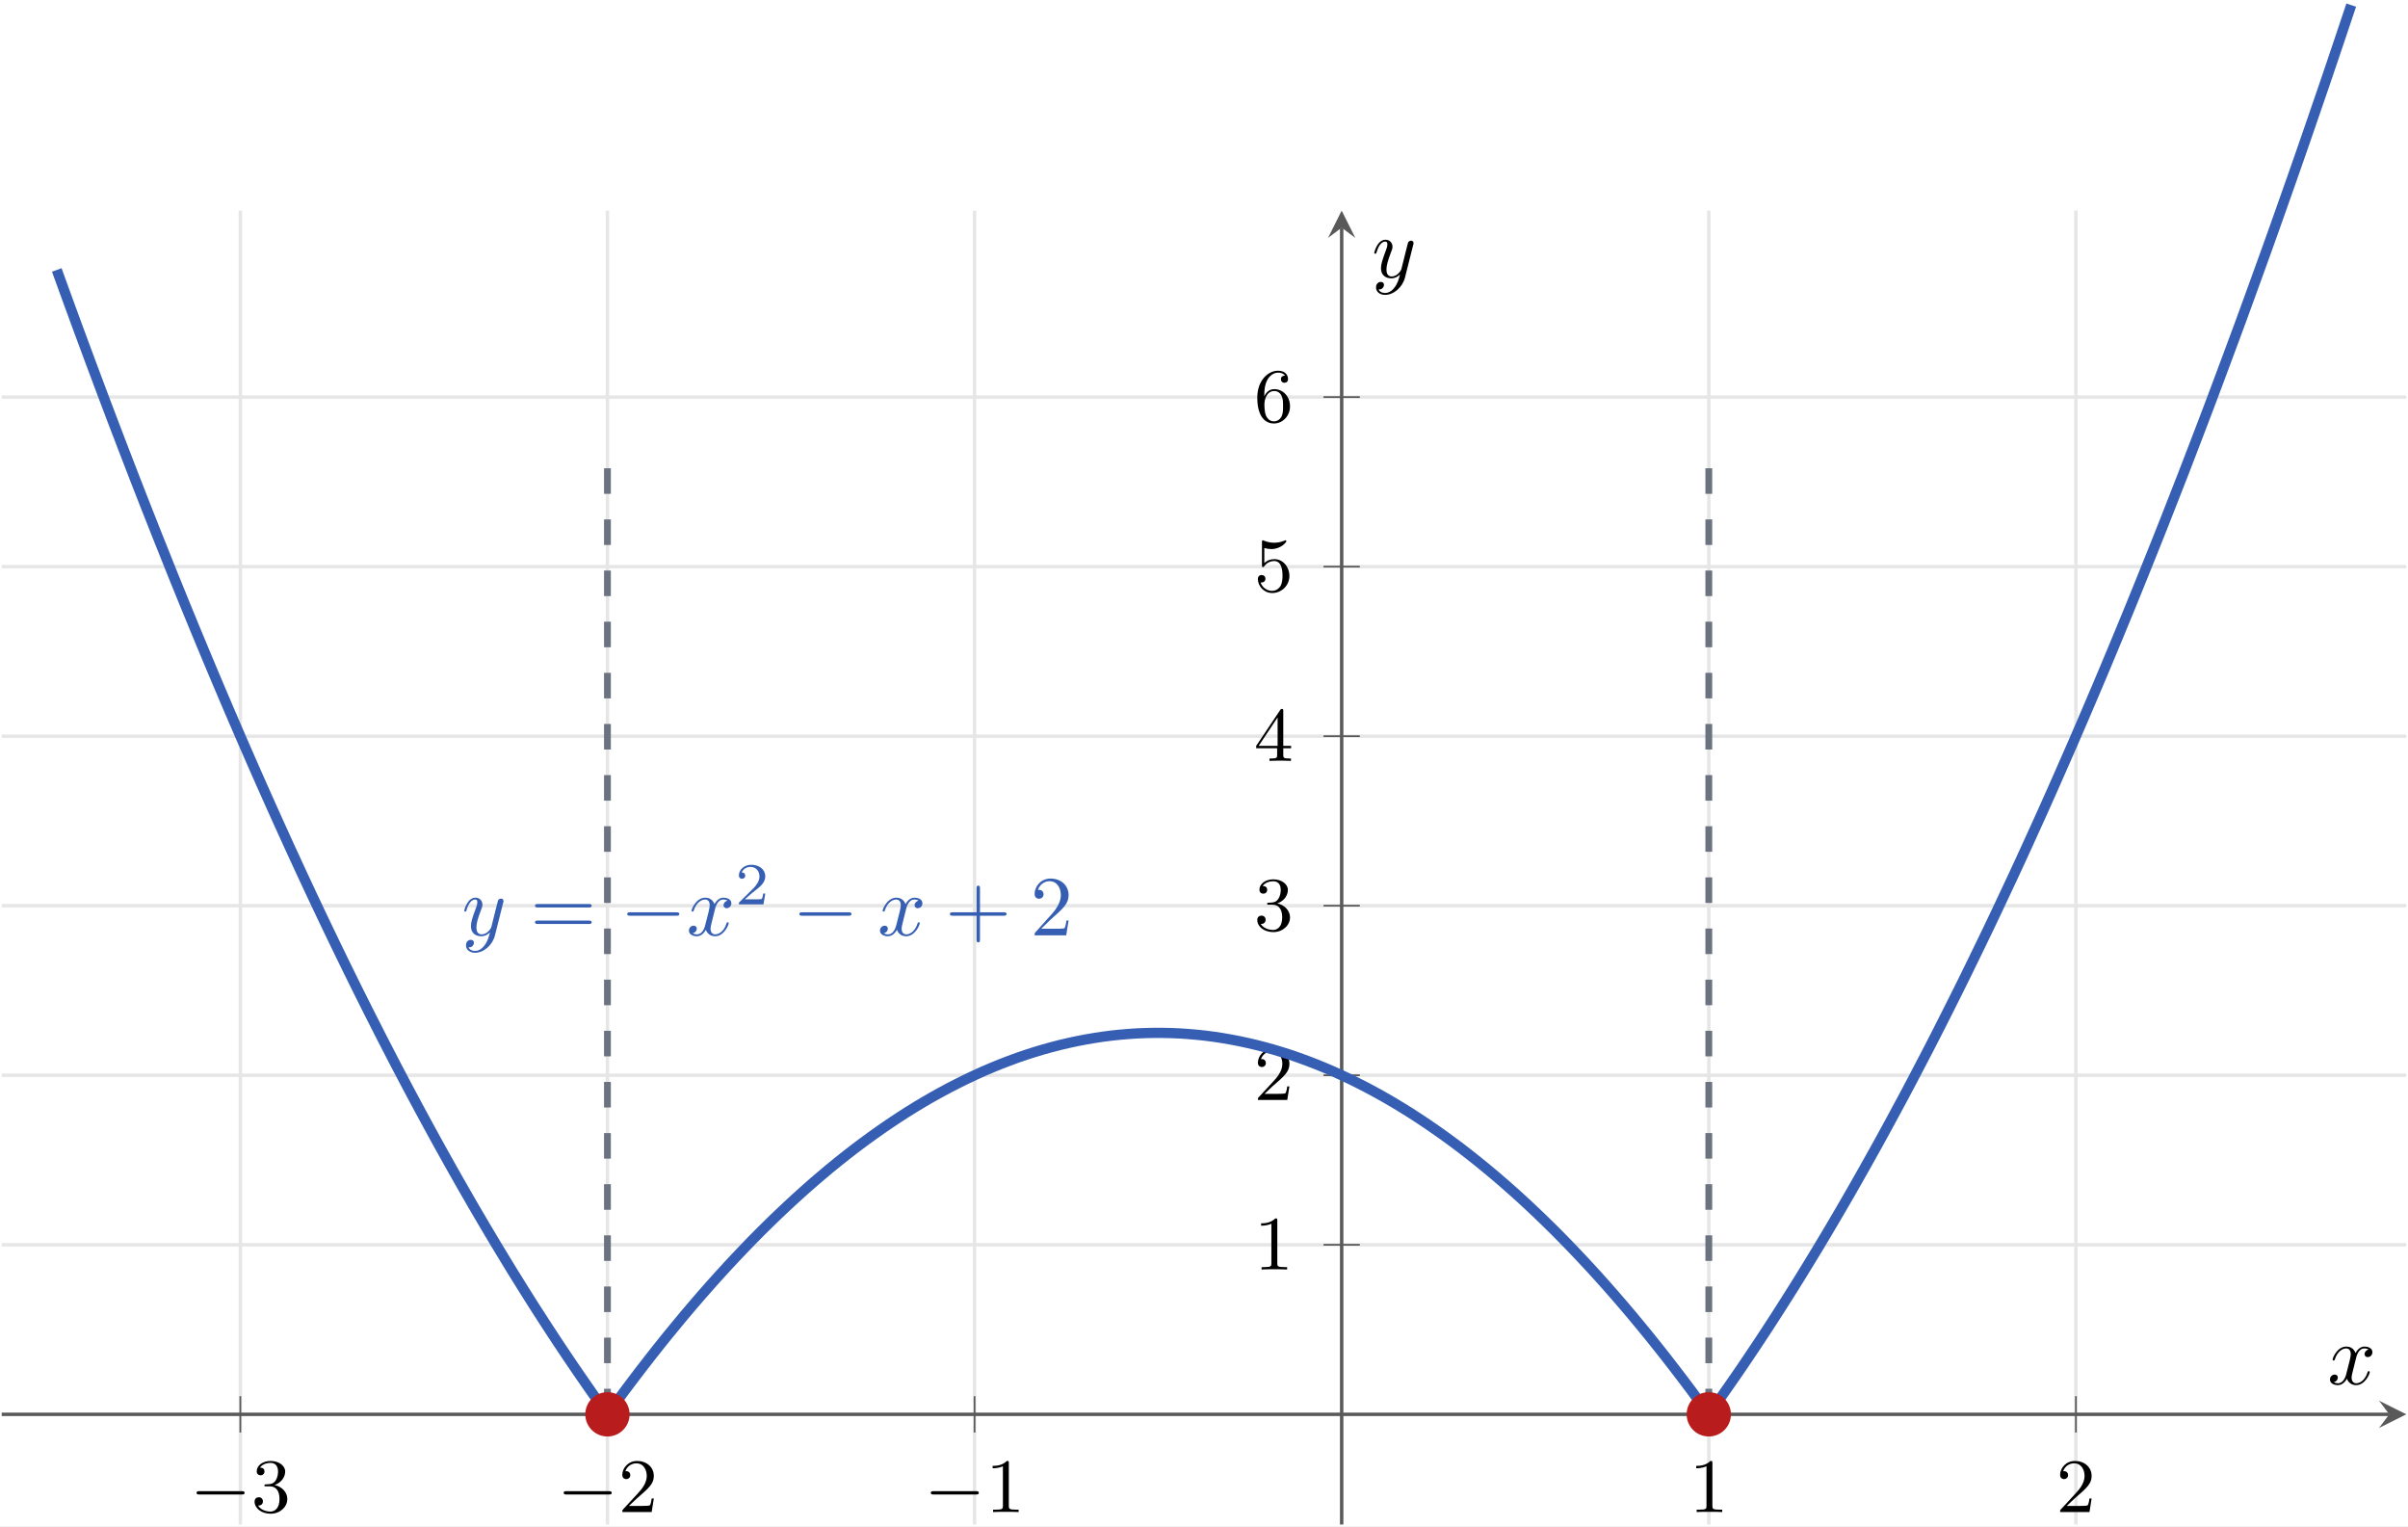
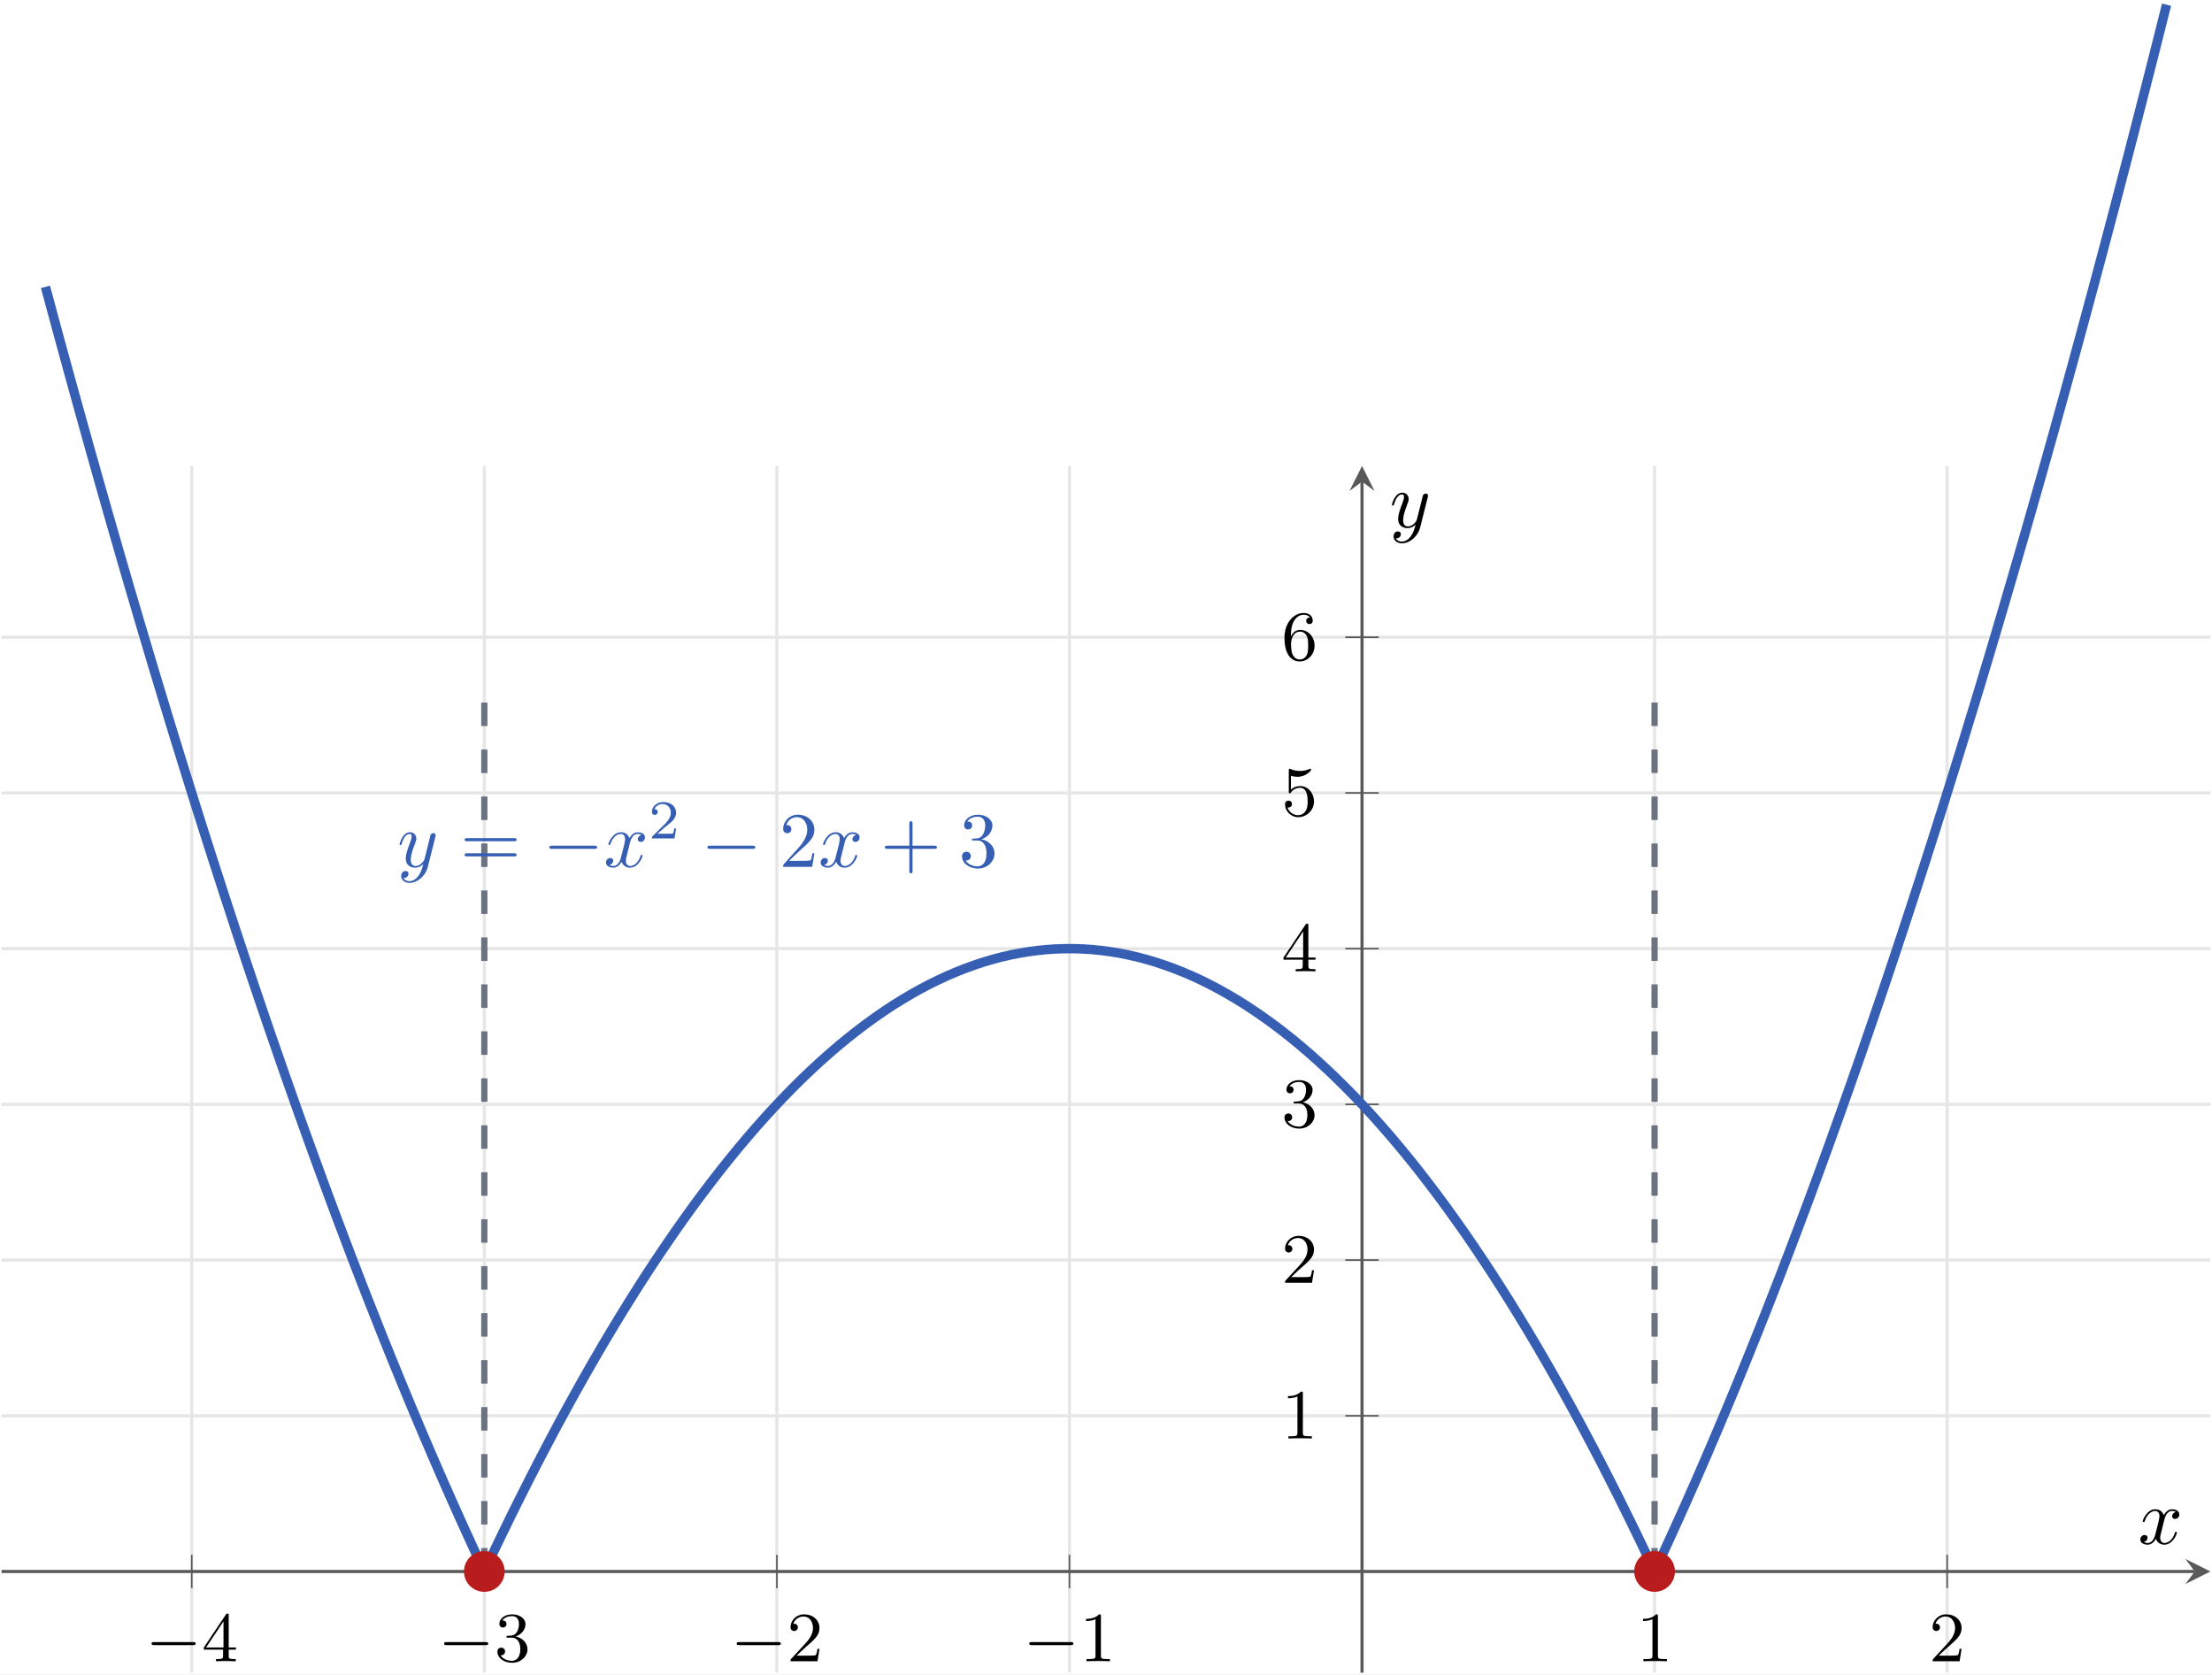
- <svg xmlns="http://www.w3.org/2000/svg" xmlns:xlink="http://www.w3.org/1999/xlink" version="1.1" width="281.55pt" height="178.414pt" viewBox="-67.02 -67.019 281.55 178.414">
-   <rect x="-67.02" y="-67.019" width="281.55" height="178.414" fill="white" />
+ <svg xmlns="http://www.w3.org/2000/svg" xmlns:xlink="http://www.w3.org/1999/xlink" version="1.1" width="281.547pt" height="213.094pt" viewBox="-67.02 -67.02 281.547 213.094">
+   <rect x="-67.02" y="-67.02" width="281.547" height="213.094" fill="white" />
  <defs>
    <path id="g0-0" d="M6.052-2.053C6.214-2.053 6.384-2.053 6.384-2.251C6.384-2.439 6.205-2.439 6.052-2.439H1.103C.95-2.439 .771-2.439 .771-2.251C.771-2.053 .941-2.053 1.103-2.053H6.052Z" />
    <path id="g1-49" d="M2.726-5.73C2.726-5.954 2.717-5.972 2.493-5.972C1.937-5.398 1.112-5.398 .834-5.398V-5.12C1.004-5.12 1.551-5.12 2.035-5.353V-.717C2.035-.386 2.008-.278 1.175-.278H.888V0C1.21-.027 2.008-.027 2.376-.027S3.551-.027 3.873 0V-.278H3.587C2.753-.278 2.726-.386 2.726-.717V-5.73Z" />
    <path id="g1-50" d="M4.142-1.587H3.891C3.873-1.47 3.802-.941 3.685-.798C3.631-.717 3.013-.717 2.833-.717H1.237L2.125-1.56C3.596-2.833 4.142-3.309 4.142-4.223C4.142-5.254 3.291-5.972 2.188-5.972C1.157-5.972 .457-5.156 .457-4.34C.457-3.891 .843-3.847 .924-3.847C1.121-3.847 1.39-3.99 1.39-4.313C1.39-4.582 1.201-4.779 .924-4.779C.879-4.779 .852-4.779 .816-4.77C1.031-5.407 1.605-5.694 2.089-5.694C3.004-5.694 3.318-4.842 3.318-4.223C3.318-3.309 2.627-2.564 2.197-2.098L.556-.323C.457-.224 .457-.206 .457 0H3.891L4.142-1.587Z" />
    <path id="g1-51" d="M2.735-3.156C3.569-3.47 3.963-4.125 3.963-4.743C3.963-5.434 3.201-5.972 2.268-5.972S.637-5.443 .637-4.761C.637-4.465 .834-4.295 1.094-4.295S1.542-4.483 1.542-4.743C1.542-5.057 1.327-5.192 1.022-5.192C1.255-5.568 1.802-5.747 2.242-5.747C2.986-5.747 3.129-5.156 3.129-4.734C3.129-4.465 3.075-4.035 2.851-3.694C2.573-3.291 2.26-3.273 2-3.255C1.775-3.237 1.757-3.237 1.686-3.237C1.605-3.228 1.533-3.219 1.533-3.12C1.533-3.004 1.605-3.004 1.757-3.004H2.179C2.959-3.004 3.3-2.376 3.3-1.524C3.3-.377 2.69-.054 2.233-.054C2.062-.054 1.193-.099 .789-.762C1.112-.717 1.363-.941 1.363-1.246C1.363-1.542 1.139-1.731 .879-1.731C.655-1.731 .386-1.596 .386-1.219C.386-.421 1.219 .197 2.26 .197C3.38 .197 4.214-.61 4.214-1.524C4.214-2.304 3.596-2.968 2.735-3.156Z" />
    <path id="g1-52" d="M.26-1.757V-1.479H2.708V-.708C2.708-.377 2.681-.278 2.008-.278H1.811V0C2.376-.027 3.004-.027 3.067-.027C3.111-.027 3.757-.027 4.322 0V-.278H4.125C3.452-.278 3.425-.377 3.425-.708V-1.479H4.34V-1.757H3.425V-5.828C3.425-6.007 3.425-6.07 3.255-6.07C3.147-6.07 3.138-6.061 3.058-5.936L.26-1.757ZM.547-1.757L2.762-5.075V-1.757H.547Z" />
    <path id="g1-53" d="M.933-3.093C.933-2.932 .933-2.833 1.058-2.833C1.13-2.833 1.157-2.869 1.21-2.95C1.479-3.327 1.91-3.542 2.376-3.542C3.335-3.542 3.335-2.161 3.335-1.838C3.335-1.56 3.335-1.004 3.084-.601C2.842-.224 2.466-.054 2.116-.054C1.587-.054 .986-.386 .771-1.049C.78-1.049 .834-1.031 .897-1.031C1.076-1.031 1.336-1.148 1.336-1.47C1.336-1.748 1.139-1.91 .897-1.91C.708-1.91 .457-1.802 .457-1.444C.457-.628 1.139 .197 2.134 .197C3.219 .197 4.142-.681 4.142-1.793C4.142-2.878 3.371-3.766 2.394-3.766C1.964-3.766 1.524-3.622 1.21-3.3V-5.066C1.479-4.985 1.757-4.94 2.035-4.94C3.138-4.94 3.784-5.738 3.784-5.855C3.784-5.936 3.73-5.972 3.685-5.972C3.667-5.972 3.649-5.972 3.569-5.927C3.147-5.756 2.735-5.685 2.358-5.685C1.973-5.685 1.569-5.756 1.157-5.927C1.067-5.972 1.049-5.972 1.04-5.972C.933-5.972 .933-5.882 .933-5.73V-3.093Z" />
    <path id="g1-54" d="M1.201-2.968C1.201-3.882 1.3-4.394 1.542-4.86C1.722-5.227 2.161-5.747 2.824-5.747C3.004-5.747 3.416-5.712 3.622-5.389C3.291-5.389 3.147-5.218 3.147-4.976C3.147-4.743 3.309-4.564 3.56-4.564S3.981-4.725 3.981-4.994C3.981-5.496 3.622-5.972 2.806-5.972C1.65-5.972 .386-4.833 .386-2.833C.386-.403 1.479 .197 2.322 .197C3.318 .197 4.214-.637 4.214-1.82C4.214-2.959 3.389-3.82 2.376-3.82C1.838-3.82 1.453-3.506 1.201-2.968ZM2.313-.054C1.802-.054 1.506-.475 1.399-.735C1.228-1.139 1.219-1.883 1.219-2.026C1.219-2.627 1.497-3.596 2.358-3.596C2.502-3.596 2.941-3.596 3.228-3.04C3.398-2.699 3.398-2.26 3.398-1.829S3.398-.959 3.228-.628C2.95-.117 2.555-.054 2.313-.054Z" />
    <path id="g2-0" d="M6.565-2.291C6.735-2.291 6.914-2.291 6.914-2.491S6.735-2.69 6.565-2.69H1.176C1.006-2.69 .827-2.69 .827-2.491S1.006-2.291 1.176-2.291H6.565Z" />
    <path id="g3-120" d="M3.328-3.009C3.387-3.268 3.616-4.184 4.314-4.184C4.364-4.184 4.603-4.184 4.812-4.055C4.533-4.005 4.334-3.756 4.334-3.517C4.334-3.357 4.443-3.168 4.712-3.168C4.932-3.168 5.25-3.347 5.25-3.746C5.25-4.264 4.663-4.403 4.324-4.403C3.746-4.403 3.397-3.875 3.278-3.646C3.029-4.304 2.491-4.403 2.202-4.403C1.166-4.403 .598-3.118 .598-2.869C.598-2.77 .697-2.77 .717-2.77C.797-2.77 .827-2.79 .847-2.879C1.186-3.935 1.843-4.184 2.182-4.184C2.371-4.184 2.72-4.095 2.72-3.517C2.72-3.208 2.55-2.54 2.182-1.146C2.022-.528 1.674-.11 1.235-.11C1.176-.11 .946-.11 .737-.239C.986-.289 1.205-.498 1.205-.777C1.205-1.046 .986-1.126 .837-1.126C.538-1.126 .289-.867 .289-.548C.289-.09 .787 .11 1.225 .11C1.883 .11 2.242-.588 2.271-.648C2.391-.279 2.75 .11 3.347 .11C4.374 .11 4.941-1.176 4.941-1.425C4.941-1.524 4.852-1.524 4.822-1.524C4.732-1.524 4.712-1.484 4.692-1.415C4.364-.349 3.686-.11 3.367-.11C2.979-.11 2.819-.428 2.819-.767C2.819-.986 2.879-1.205 2.989-1.644L3.328-3.009Z" />
    <path id="g3-121" d="M4.842-3.796C4.882-3.935 4.882-3.955 4.882-4.025C4.882-4.204 4.742-4.294 4.593-4.294C4.493-4.294 4.334-4.234 4.244-4.085C4.224-4.035 4.144-3.726 4.105-3.547C4.035-3.288 3.965-3.019 3.905-2.75L3.457-.956C3.417-.807 2.989-.11 2.331-.11C1.823-.11 1.714-.548 1.714-.917C1.714-1.375 1.883-1.993 2.222-2.869C2.381-3.278 2.421-3.387 2.421-3.587C2.421-4.035 2.102-4.403 1.604-4.403C.658-4.403 .289-2.959 .289-2.869C.289-2.77 .389-2.77 .408-2.77C.508-2.77 .518-2.79 .568-2.949C.837-3.885 1.235-4.184 1.574-4.184C1.654-4.184 1.823-4.184 1.823-3.866C1.823-3.616 1.724-3.357 1.654-3.168C1.255-2.112 1.076-1.544 1.076-1.076C1.076-.189 1.704 .11 2.291 .11C2.68 .11 3.019-.06 3.298-.339C3.168 .179 3.049 .667 2.65 1.196C2.391 1.534 2.012 1.823 1.554 1.823C1.415 1.823 .966 1.793 .797 1.405C.956 1.405 1.086 1.405 1.225 1.285C1.325 1.196 1.425 1.066 1.425 .877C1.425 .568 1.156 .528 1.056 .528C.827 .528 .498 .687 .498 1.176C.498 1.674 .936 2.042 1.554 2.042C2.58 2.042 3.606 1.136 3.885 .01L4.842-3.796Z" />
    <path id="g4-43" d="M4.075-2.291H6.854C6.994-2.291 7.183-2.291 7.183-2.491S6.994-2.69 6.854-2.69H4.075V-5.479C4.075-5.619 4.075-5.808 3.875-5.808S3.676-5.619 3.676-5.479V-2.69H.887C.747-2.69 .558-2.69 .558-2.491S.747-2.291 .887-2.291H3.676V.498C3.676 .638 3.676 .827 3.875 .827S4.075 .638 4.075 .498V-2.291Z" />
    <path id="g4-50" d="M1.265-.767L2.321-1.793C3.875-3.168 4.473-3.706 4.473-4.702C4.473-5.838 3.577-6.635 2.361-6.635C1.235-6.635 .498-5.719 .498-4.832C.498-4.274 .996-4.274 1.026-4.274C1.196-4.274 1.544-4.394 1.544-4.802C1.544-5.061 1.365-5.32 1.016-5.32C.936-5.32 .917-5.32 .887-5.31C1.116-5.958 1.654-6.326 2.232-6.326C3.138-6.326 3.567-5.519 3.567-4.702C3.567-3.905 3.068-3.118 2.521-2.501L.608-.369C.498-.259 .498-.239 .498 0H4.194L4.473-1.733H4.224C4.174-1.435 4.105-.996 4.005-.847C3.935-.767 3.278-.767 3.059-.767H1.265Z" />
+     <path id="g4-51" d="M2.889-3.507C3.706-3.776 4.284-4.473 4.284-5.26C4.284-6.077 3.407-6.635 2.451-6.635C1.445-6.635 .687-6.037 .687-5.28C.687-4.951 .907-4.762 1.196-4.762C1.504-4.762 1.704-4.981 1.704-5.27C1.704-5.768 1.235-5.768 1.086-5.768C1.395-6.257 2.052-6.386 2.411-6.386C2.819-6.386 3.367-6.167 3.367-5.27C3.367-5.151 3.347-4.573 3.088-4.134C2.79-3.656 2.451-3.626 2.202-3.616C2.122-3.606 1.883-3.587 1.813-3.587C1.733-3.577 1.664-3.567 1.664-3.467C1.664-3.357 1.733-3.357 1.903-3.357H2.341C3.158-3.357 3.527-2.68 3.527-1.704C3.527-.349 2.839-.06 2.401-.06C1.973-.06 1.225-.229 .877-.817C1.225-.767 1.534-.986 1.534-1.365C1.534-1.724 1.265-1.923 .976-1.923C.737-1.923 .418-1.783 .418-1.345C.418-.438 1.345 .219 2.431 .219C3.646 .219 4.553-.687 4.553-1.704C4.553-2.521 3.925-3.298 2.889-3.507Z" />
    <path id="g4-61" d="M6.844-3.258C6.994-3.258 7.183-3.258 7.183-3.457S6.994-3.656 6.854-3.656H.887C.747-3.656 .558-3.656 .558-3.457S.747-3.258 .897-3.258H6.844ZM6.854-1.325C6.994-1.325 7.183-1.325 7.183-1.524S6.994-1.724 6.844-1.724H.897C.747-1.724 .558-1.724 .558-1.524S.747-1.325 .887-1.325H6.854Z" />
    <path id="g5-50" d="M3.522-1.269H3.285C3.264-1.116 3.194-.704 3.103-.635C3.048-.593 2.511-.593 2.413-.593H1.13C1.862-1.241 2.106-1.437 2.525-1.764C3.041-2.176 3.522-2.608 3.522-3.271C3.522-4.115 2.783-4.631 1.89-4.631C1.025-4.631 .439-4.024 .439-3.382C.439-3.027 .739-2.992 .809-2.992C.976-2.992 1.179-3.11 1.179-3.361C1.179-3.487 1.13-3.731 .767-3.731C.983-4.226 1.458-4.38 1.785-4.38C2.483-4.38 2.845-3.836 2.845-3.271C2.845-2.664 2.413-2.183 2.19-1.932L.509-.272C.439-.209 .439-.195 .439 0H3.313L3.522-1.269Z" />
  </defs>
  <g id="page1">
-     <path d="M-38.918 111.196V-42.398M4.004 111.196V-42.398M46.929 111.196V-42.398M132.778 111.196V-42.398M175.7 111.196V-42.398" stroke="#e6e6e6" fill="none" stroke-width=".399" stroke-miterlimit="10" />
-     <path d="M-66.82 78.493H214.332M-66.82 58.676H214.332M-66.82 38.856H214.332M-66.82 19.04H214.332M-66.82-.781H214.332M-66.82-20.601H214.332" stroke="#e6e6e6" fill="none" stroke-width=".399" stroke-miterlimit="10" />
-     <path d="M-38.918 100.438V96.188M4.004 100.438V96.188M46.929 100.438V96.188M132.778 100.438V96.188M175.7 100.438V96.188" stroke="#595959" fill="none" stroke-width=".199" stroke-miterlimit="10" />
-     <path d="M87.727 78.493H91.977M87.727 58.676H91.977M87.727 38.856H91.977M87.727 19.04H91.977M87.727-.781H91.977M87.727-20.601H91.977" stroke="#595959" fill="none" stroke-width=".199" stroke-miterlimit="10" />
-     <path d="M-66.82 98.313H212.339" stroke="#595959" fill="none" stroke-width=".399" stroke-miterlimit="10" />
-     <path d="M214.332 98.312L211.145 96.719L212.34 98.312L211.145 99.906" fill="#595959" />
-     <path d="M89.852 111.196V-40.406" stroke="#595959" fill="none" stroke-width=".399" stroke-miterlimit="10" />
-     <path d="M89.852-42.398L88.258-39.211L89.852-40.406L91.445-39.211" fill="#595959" />
-     <g transform="matrix(1 0 0 1 21.8136 1.234)">
-       <use x="-66.62" y="108.501" xlink:href="#g0-0" />
-       <use x="-59.453" y="108.501" xlink:href="#g1-51" />
+     <path d="M-42.613 145.875V-7.718M-5.375 145.875V-7.718M31.863 145.875V-7.718M69.102 145.875V-7.718M143.578 145.875V-7.718M180.816 145.875V-7.718" stroke="#e6e6e6" fill="none" stroke-width=".399" stroke-miterlimit="10" />
+     <path d="M-66.82 113.176H214.328M-66.82 93.356H214.328M-66.82 73.539H214.328M-66.82 53.719H214.328M-66.82 33.899H214.328M-66.82 14.082H214.328" stroke="#e6e6e6" fill="none" stroke-width=".399" stroke-miterlimit="10" />
+     <path d="M-42.613 135.121V130.868M-5.375 135.121V130.868M31.863 135.121V130.868M69.102 135.121V130.868M143.578 135.121V130.868M180.816 135.121V130.868" stroke="#595959" fill="none" stroke-width=".199" stroke-miterlimit="10" />
+     <path d="M104.21 113.176H108.465M104.21 93.356H108.465M104.21 73.539H108.465M104.21 53.719H108.465M104.21 33.899H108.465M104.21 14.082H108.465" stroke="#595959" fill="none" stroke-width=".199" stroke-miterlimit="10" />
+     <path d="M-66.82 132.993H212.335" stroke="#595959" fill="none" stroke-width=".399" stroke-miterlimit="10" />
+     <path d="M214.328 132.992L211.141 131.398L212.336 132.992L211.141 134.585" fill="#595959" />
+     <path d="M106.34 145.875V-5.726" stroke="#595959" fill="none" stroke-width=".399" stroke-miterlimit="10" />
+     <path d="M106.34-7.719L104.747-4.531L106.34-5.727L107.934-4.531" fill="#595959" />
+     <g transform="matrix(1 0 0 1 18.118 1.235)">
+       <use x="-66.62" y="143.183" xlink:href="#g0-0" />
+       <use x="-59.453" y="143.183" xlink:href="#g1-52" />
    </g>
-     <g transform="matrix(1 0 0 1 64.73734 1.234)">
-       <use x="-66.62" y="108.501" xlink:href="#g0-0" />
-       <use x="-59.453" y="108.501" xlink:href="#g1-50" />
+     <g transform="matrix(1 0 0 1 55.3563 1.235)">
+       <use x="-66.62" y="143.183" xlink:href="#g0-0" />
+       <use x="-59.453" y="143.183" xlink:href="#g1-51" />
    </g>
-     <g transform="matrix(1 0 0 1 107.6611 1.234)">
-       <use x="-66.62" y="108.501" xlink:href="#g0-0" />
-       <use x="-59.453" y="108.501" xlink:href="#g1-49" />
+     <g transform="matrix(1 0 0 1 92.5946 1.235)">
+       <use x="-66.62" y="143.183" xlink:href="#g0-0" />
+       <use x="-59.453" y="143.183" xlink:href="#g1-50" />
    </g>
-     <g transform="matrix(1 0 0 1 197.0922 1.234)">
-       <use x="-66.62" y="108.501" xlink:href="#g1-49" />
+     <g transform="matrix(1 0 0 1 129.8329 1.235)">
+       <use x="-66.62" y="143.183" xlink:href="#g0-0" />
+       <use x="-59.453" y="143.183" xlink:href="#g1-49" />
    </g>
-     <g transform="matrix(1 0 0 1 240.0162 1.234)">
-       <use x="-66.62" y="108.501" xlink:href="#g1-50" />
+     <g transform="matrix(1 0 0 1 207.8932 1.235)">
+       <use x="-66.62" y="143.183" xlink:href="#g1-49" />
    </g>
-     <g transform="matrix(1 0 0 1 146.2191 -27.1189)">
-       <use x="-66.62" y="108.501" xlink:href="#g1-49" />
+     <g transform="matrix(1 0 0 1 245.1312 1.235)">
+       <use x="-66.62" y="143.183" xlink:href="#g1-50" />
    </g>
-     <g transform="matrix(1 0 0 1 146.2191 -46.9374)">
-       <use x="-66.62" y="108.501" xlink:href="#g1-50" />
+     <g transform="matrix(1 0 0 1 162.7053 -27.119)">
+       <use x="-66.62" y="143.183" xlink:href="#g1-49" />
    </g>
-     <g transform="matrix(1 0 0 1 146.2191 -66.756)">
-       <use x="-66.62" y="108.501" xlink:href="#g1-51" />
+     <g transform="matrix(1 0 0 1 162.7053 -46.9378)">
+       <use x="-66.62" y="143.183" xlink:href="#g1-50" />
    </g>
-     <g transform="matrix(1 0 0 1 146.2191 -86.5746)">
-       <use x="-66.62" y="108.501" xlink:href="#g1-52" />
+     <g transform="matrix(1 0 0 1 162.7053 -66.7565)">
+       <use x="-66.62" y="143.183" xlink:href="#g1-51" />
    </g>
-     <g transform="matrix(1 0 0 1 146.2191 -106.3931)">
-       <use x="-66.62" y="108.501" xlink:href="#g1-53" />
+     <g transform="matrix(1 0 0 1 162.7053 -86.5752)">
+       <use x="-66.62" y="143.183" xlink:href="#g1-52" />
    </g>
-     <g transform="matrix(1 0 0 1 146.2191 -126.2117)">
-       <use x="-66.62" y="108.501" xlink:href="#g1-54" />
+     <g transform="matrix(1 0 0 1 162.7053 -106.3939)">
+       <use x="-66.62" y="143.183" xlink:href="#g1-53" />
    </g>
-     <path d="M-60.383-35.464L-59.731-33.668L-59.082-31.879L-58.43-30.101L-57.781-28.332L-57.129-26.57L-56.48-24.82L-55.828-23.074L-55.18-21.343L-54.527-19.617L-53.879-17.902L-53.227-16.199L-52.578-14.5L-51.926-12.812L-51.277-11.132L-50.625-9.464L-49.977-7.804L-49.324-6.152L-48.676-4.511L-48.023-2.879L-47.375-1.254L-46.727 .364L-46.074 1.969L-45.426 3.567L-44.773 5.153L-44.125 6.731L-43.473 8.301L-42.824 9.86L-42.172 11.415L-41.523 12.954L-40.871 14.489L-40.223 16.012L-39.57 17.528L-38.922 19.032L-38.27 20.528L-37.621 22.016L-36.969 23.497L-36.32 24.965L-35.668 26.426L-35.02 27.875L-34.367 29.321L-33.719 30.75L-33.07 32.176L-32.418 33.59L-31.77 34.996L-31.117 36.395L-30.469 37.782L-29.816 39.16L-29.168 40.528L-28.516 41.887L-27.867 43.239L-27.215 44.582L-26.566 45.914L-25.914 47.239L-25.266 48.555L-24.613 49.86L-23.965 51.157L-23.312 52.442L-22.664 53.723L-22.012 54.993L-21.363 56.25L-20.715 57.504L-20.062 58.743L-19.414 59.977L-18.762 61.2L-18.113 62.414L-17.461 63.621L-16.812 64.817L-16.16 66.004L-15.512 67.184L-14.859 68.352L-14.211 69.512L-13.559 70.665L-12.91 71.805L-12.258 72.938L-11.609 74.063L-10.957 75.176L-10.309 76.282L-9.656 77.379L-9.008 78.465L-8.355 79.543L-7.707 80.614L-7.059 81.672L-6.406 82.723L-5.758 83.766L-5.106 84.801L-4.457 85.825L-3.805 86.836L-3.156 87.844L-2.504 88.84L-1.855 89.829L-1.203 90.805L-.555 91.774L.098 92.735L.746 93.684L1.398 94.625L2.047 95.559L2.699 96.485L3.348 97.399L4 98.301" stroke="#365fb3" fill="none" stroke-width="1.196" stroke-miterlimit="10" />
-     <path d="M4.004 98.313L5.004 96.942L6 95.59L7 94.262L7.996 92.954L8.996 91.668L9.992 90.403L10.992 89.157L11.992 87.938L12.988 86.735L13.988 85.555L14.984 84.399L15.984 83.262L16.98 82.149L17.98 81.055L18.977 79.985L19.977 78.934L20.973 77.903L21.973 76.895L22.973 75.91L23.969 74.946L24.969 74.004L25.965 73.082L26.965 72.18L27.961 71.301L28.961 70.446L29.957 69.606L30.957 68.793L31.953 68L32.953 67.227L33.953 66.477L34.95 65.75L35.95 65.043L36.946 64.356L37.946 63.692L38.941 63.047L39.941 62.426L40.938 61.825L41.938 61.246L42.934 60.692L43.934 60.153L44.934 59.641L45.929 59.145L46.929 58.676L47.925 58.223L48.925 57.797L49.922 57.387L50.922 57.004L51.917 56.637L52.917 56.293L53.917 55.973L54.914 55.672L55.914 55.395L56.91 55.137L57.91 54.903L58.907 54.688L59.907 54.496L60.903 54.325L61.903 54.172L62.898 54.043L63.898 53.938L64.898 53.852L65.894 53.785L66.894 53.743L67.891 53.723H68.891L69.886 53.743L70.886 53.785L71.882 53.852L72.882 53.938L73.879 54.043L74.879 54.172L75.879 54.325L76.874 54.496L77.874 54.688L78.871 54.903L79.871 55.137L80.868 55.395L81.868 55.672L82.864 55.973L83.864 56.293L84.859 56.637L85.859 57.004L86.859 57.387L87.856 57.797L88.856 58.223L89.852 58.676L90.852 59.145L91.847 59.641L92.847 60.153L93.844 60.692L94.844 61.246L95.84 61.825L96.84 62.426L97.84 63.047L98.835 63.692L99.835 64.356L100.832 65.043L101.832 65.75L102.829 66.477L103.829 67.227L104.825 68L105.825 68.793L106.82 69.606L107.82 70.442L108.82 71.301L109.817 72.18L110.817 73.079L111.812 74L112.812 74.946L113.808 75.91L114.808 76.895L115.805 77.903L116.805 78.934L117.8 79.985L118.8 81.055L119.8 82.149L120.796 83.262L121.796 84.399L122.793 85.555L123.793 86.735L124.79 87.938L125.79 89.157L126.785 90.403L127.785 91.665L128.781 92.954L129.781 94.262L130.781 95.59L131.778 96.942L132.778 98.313" stroke="#365fb3" fill="none" stroke-width="1.196" stroke-miterlimit="10" />
-     <path d="M132.778 98.313L133.536 97.254L134.292 96.184L135.05 95.102L135.812 94.008L136.571 92.903L137.328 91.782L138.085 90.653L138.847 89.508L139.606 88.352L140.363 87.184L141.121 86.004L141.879 84.809L142.641 83.602L143.399 82.387L144.156 81.153L144.915 79.91L145.675 78.657L146.434 77.387L147.191 76.11L147.95 74.817L148.71 73.512L149.469 72.196L150.226 70.864L150.984 69.524L151.743 68.168L152.504 66.801L153.262 65.422L154.019 64.032L154.778 62.625L155.54 61.211L156.297 59.782L157.054 58.34L157.812 56.887L158.575 55.422L159.332 53.942L160.089 52.453L160.847 50.95L161.606 49.434L162.368 47.907L163.125 46.368L163.882 44.813L164.641 43.25L165.403 41.672L166.161 40.082L166.917 38.481L167.675 36.868L168.438 35.239L169.196 33.602L169.953 31.95L170.71 30.285L171.472 28.61L172.231 26.918L172.988 25.219L173.746 23.504L174.504 21.778L175.266 20.04L176.024 18.29L176.781 16.528L177.54 14.75L178.3 12.965L179.059 11.164L179.816 9.352L180.575 7.528L181.335 5.688L182.094 3.84L182.851 1.977L183.609 .102L184.368-1.785L185.129-3.683L185.887-5.593L186.644-7.519L187.403-9.457L188.165-11.406L188.922-13.367L189.679-15.339L190.438-17.324L191.2-19.324L191.957-21.336L192.714-23.359L193.472-25.394L194.231-27.441L194.993-29.5L195.75-31.574L196.507-33.66L197.266-35.757L198.028-37.867L198.786-39.988L199.542-42.121L200.3-44.269L201.062-46.429L201.821-48.601L202.578-50.785L203.335-52.98L204.094-55.191L204.856-57.41L205.613-59.644L206.371-61.89L207.129-64.148L207.891-66.421" stroke="#365fb3" fill="none" stroke-width="1.196" stroke-miterlimit="10" />
-     <path d="M4.004 98.313V-12.671" stroke="#6b7280" fill="none" stroke-width=".797" stroke-miterlimit="10" stroke-dasharray="2.989 2.989" />
-     <path d="M132.778 98.313V-12.671" stroke="#6b7280" fill="none" stroke-width=".797" stroke-miterlimit="10" stroke-dasharray="2.989 2.989" />
-     <g fill="#365fb3" transform="matrix(1 0 0 1 53.5866 -66.1837)">
-       <use x="-66.62" y="108.501" xlink:href="#g3-121" />
-       <use x="-58.611" y="108.501" xlink:href="#g4-61" />
-       <use x="-48.095" y="108.501" xlink:href="#g2-0" />
-       <use x="-40.346" y="108.501" xlink:href="#g3-120" />
-       <use x="-34.652" y="104.885" xlink:href="#g5-50" />
-       <use x="-27.969" y="108.501" xlink:href="#g2-0" />
-       <use x="-18.006" y="108.501" xlink:href="#g3-120" />
-       <use x="-10.099" y="108.501" xlink:href="#g4-43" />
-       <use x="-.136" y="108.501" xlink:href="#g4-50" />
+     <g transform="matrix(1 0 0 1 162.7053 -126.2126)">
+       <use x="-66.62" y="143.183" xlink:href="#g1-54" />
    </g>
-     <path d="M6.394 98.313C6.394 96.993 5.324 95.922 4.004 95.922S1.613 96.993 1.613 98.313S2.684 100.704 4.004 100.704S6.394 99.633 6.394 98.313Z" fill="#b91c1c" />
-     <path d="M6.394 98.313C6.394 96.993 5.324 95.922 4.004 95.922S1.613 96.993 1.613 98.313S2.684 100.704 4.004 100.704S6.394 99.633 6.394 98.313Z" stroke="#b91c1c" fill="none" stroke-width=".399" stroke-miterlimit="10" />
-     <path d="M135.167 98.313C135.167 96.993 134.097 95.922 132.778 95.922C131.457 95.922 130.387 96.993 130.387 98.313S131.457 100.704 132.778 100.704C134.097 100.704 135.167 99.633 135.167 98.313Z" fill="#b91c1c" />
-     <path d="M135.167 98.313C135.167 96.993 134.097 95.922 132.778 95.922C131.457 95.922 130.387 96.993 130.387 98.313S131.457 100.704 132.778 100.704C134.097 100.704 135.167 99.633 135.167 98.313Z" stroke="#b91c1c" fill="none" stroke-width=".399" stroke-miterlimit="10" />
-     <g transform="matrix(1 0 0 1 271.7372 -13.7093)">
-       <use x="-66.62" y="108.501" xlink:href="#g3-120" />
+     <path d="M-61.234-30.511L-60.668-28.414L-60.106-26.324L-59.543-24.246L-58.977-22.175L-58.414-20.117L-57.848-18.062L-57.285-16.019L-56.719-13.988L-56.156-11.965L-55.594-9.949L-55.027-7.941L-54.465-5.945L-53.898-3.957L-53.336-1.976L-52.77-.007L-52.207 1.953L-51.645 3.907L-51.078 5.848L-50.516 7.782L-49.949 9.707L-49.387 11.621L-48.82 13.528L-48.258 15.422L-47.695 17.313L-47.129 19.192L-46.566 21.059L-46 22.922L-45.438 24.774L-44.875 26.614L-44.309 28.45L-43.746 30.274L-43.18 32.086L-42.617 33.895L-42.051 35.692L-41.488 37.481L-40.926 39.258L-40.359 41.028L-39.797 42.789L-39.23 44.539L-38.668 46.282L-38.102 48.016L-37.539 49.739L-36.977 51.453L-36.41 53.16L-35.848 54.86L-35.281 56.547L-34.719 58.223L-34.152 59.895L-33.59 61.555L-33.027 63.207L-32.461 64.848L-31.898 66.481L-31.332 68.106L-30.77 69.719L-30.203 71.329L-29.641 72.922L-29.078 74.512L-28.512 76.09L-27.949 77.66L-27.383 79.219L-26.82 80.77L-26.254 82.313L-25.691 83.848L-25.129 85.371L-24.562 86.887L-24 88.391L-23.434 89.887L-22.871 91.375L-22.309 92.856L-21.742 94.325L-21.18 95.785L-20.613 97.235L-20.051 98.68L-19.484 100.11L-18.922 101.535L-18.359 102.95L-17.793 104.356L-17.23 105.754L-16.664 107.141L-16.102 108.52L-15.535 109.887L-14.973 111.25L-14.41 112.598L-13.844 113.942L-13.281 115.274L-12.715 116.598L-12.152 117.914L-11.586 119.219L-11.024 120.516L-10.461 121.805L-9.895 123.082L-9.332 124.352L-8.766 125.61L-8.203 126.864L-7.637 128.106L-7.074 129.336L-6.512 130.563L-5.945 131.778L-5.383 132.981" stroke="#365fb3" fill="none" stroke-width="1.196" stroke-miterlimit="10" />
+     <path d="M-5.375 132.993L-4.223 130.555L-3.066 128.153L-1.914 125.789L-.758 123.465L.398 121.18L1.551 118.93L2.707 116.719L3.859 114.547L5.016 112.414L6.172 110.317L7.324 108.262L8.48 106.239L9.633 104.258L10.789 102.317L11.945 100.41L13.098 98.543L14.254 96.711L15.406 94.922L16.562 93.168L17.719 91.454L18.871 89.778L20.027 88.137L21.18 86.535L22.336 84.973L23.492 83.45L24.645 81.965L25.801 80.516L26.953 79.106L28.109 77.735L29.262 76.399L30.418 75.106L31.574 73.848L32.727 72.625L33.883 71.446L35.035 70.301L36.191 69.196L37.347 68.129L38.499 67.102L39.657 66.11L40.809 65.157L41.965 64.243L43.121 63.367L44.273 62.528L45.429 61.727L46.581 60.965L47.739 60.242L48.895 59.555L50.047 58.907L51.203 58.297L52.355 57.727L53.511 57.192L54.667 56.696L55.821 56.239L56.977 55.821L58.129 55.438L59.285 55.094L60.441 54.789L61.593 54.524L62.749 54.297L63.903 54.106L65.058 53.953L66.21 53.836L67.368 53.762L68.523 53.723H69.675L70.832 53.762L71.984 53.836L73.141 53.953L74.296 54.106L75.45 54.293L76.606 54.524L77.757 54.789L78.915 55.094L80.07 55.438L81.222 55.821L82.379 56.239L83.531 56.696L84.688 57.192L85.844 57.723L86.996 58.297L88.153 58.907L89.305 59.555L90.46 60.239L91.618 60.965L92.769 61.727L93.925 62.528L95.079 63.364L96.234 64.243L97.391 65.157L98.543 66.11L99.7 67.098L100.852 68.129L102.007 69.196L103.16 70.301L104.317 71.446L105.472 72.625L106.624 73.844L107.781 75.102L108.933 76.399L110.09 77.731L111.246 79.106L112.398 80.512L113.555 81.961L114.707 83.45L115.864 84.973L117.019 86.535L118.171 88.137L119.329 89.774L120.481 91.45L121.636 93.164L122.793 94.918L123.945 96.711L125.102 98.539L126.254 100.407L127.41 102.313L128.566 104.254L129.719 106.239L130.875 108.258L132.028 110.317L133.184 112.41L134.339 114.547L135.493 116.719L136.649 118.926L137.8 121.176L138.957 123.461L140.109 125.789L141.266 128.149L142.422 130.551L143.575 132.989" stroke="#365fb3" fill="none" stroke-width="1.196" stroke-miterlimit="10" />
+     <path d="M143.578 132.993L144.234 131.586L144.894 130.168L145.55 128.735L146.21 127.289L146.868 125.832L147.528 124.364L148.184 122.883L148.844 121.387L149.5 119.879L150.161 118.364L150.816 116.832L151.476 115.285L152.132 113.731L152.792 112.164L153.45 110.582L154.109 108.989L154.766 107.383L155.425 105.766L156.082 104.133L156.743 102.493L157.399 100.836L158.059 99.168L158.714 97.489L159.375 95.797L160.031 94.09L160.691 92.375L161.347 90.645L162.007 88.903L162.665 87.149L163.325 85.383L163.981 83.606L164.641 81.813L165.297 80.008L165.957 78.192L166.613 76.364L167.274 74.524L167.929 72.668L168.589 70.805L169.246 68.926L169.906 67.035L170.562 65.133L171.222 63.219L171.879 61.289L172.54 59.352L173.196 57.399L173.856 55.434L174.512 53.457L175.172 51.465L175.828 49.465L176.488 47.45L177.144 45.422L177.804 43.383L178.46 41.332L179.121 39.27L179.778 37.192L180.438 35.106L181.094 33.004L181.754 30.891L182.411 28.766L183.071 26.625L183.726 24.477L184.387 22.313L185.047 20.137L185.703 17.95L186.363 15.75L187.019 13.539L187.679 11.313L188.335 9.075L188.996 6.825L189.653 4.563L190.312 2.289L190.969 .004L191.629-2.297L192.286-4.609L192.946-6.933L193.601-9.269L194.262-11.617L194.917-13.976L195.578-16.351L196.234-18.738L196.894-21.136L197.55-23.547L198.21-25.968L198.868-28.406L199.528-30.851L200.184-33.312L200.844-35.785L201.5-38.269L202.161-40.765L202.816-43.277L203.476-45.797L204.132-48.332L204.792-50.879L205.45-53.437L206.109-56.011L206.766-58.593L207.425-61.191L208.082-63.8L208.743-66.422" stroke="#365fb3" fill="none" stroke-width="1.196" stroke-miterlimit="10" />
+     <path d="M-5.375 132.993V22.008" stroke="#6b7280" fill="none" stroke-width=".797" stroke-miterlimit="10" stroke-dasharray="2.989 2.989" />
+     <path d="M143.578 132.993V22.008" stroke="#6b7280" fill="none" stroke-width=".797" stroke-miterlimit="10" stroke-dasharray="2.989 2.989" />
+     <g fill="#365fb3" transform="matrix(1 0 0 1 50.1681 -99.876)">
+       <use x="-66.62" y="143.183" xlink:href="#g3-121" />
+       <use x="-58.611" y="143.183" xlink:href="#g4-61" />
+       <use x="-48.095" y="143.183" xlink:href="#g2-0" />
+       <use x="-40.346" y="143.183" xlink:href="#g3-120" />
+       <use x="-34.652" y="139.568" xlink:href="#g5-50" />
+       <use x="-27.969" y="143.183" xlink:href="#g2-0" />
+       <use x="-18.006" y="143.183" xlink:href="#g4-50" />
+       <use x="-13.025" y="143.183" xlink:href="#g3-120" />
+       <use x="-5.117" y="143.183" xlink:href="#g4-43" />
+       <use x="4.845" y="143.183" xlink:href="#g4-51" />
    </g>
-     <g transform="matrix(1 0 0 1 159.9922 -143.092)">
-       <use x="-66.62" y="108.501" xlink:href="#g3-121" />
+     <path d="M-2.984 132.993C-2.984 131.672-4.055 130.602-5.375 130.602C-6.695 130.602-7.766 131.672-7.766 132.993S-6.695 135.383-5.375 135.383C-4.055 135.383-2.984 134.313-2.984 132.993Z" fill="#b91c1c" />
+     <path d="M-2.984 132.993C-2.984 131.672-4.055 130.602-5.375 130.602C-6.695 130.602-7.766 131.672-7.766 132.993S-6.695 135.383-5.375 135.383C-4.055 135.383-2.984 134.313-2.984 132.993Z" stroke="#b91c1c" fill="none" stroke-width=".399" stroke-miterlimit="10" />
+     <path d="M145.969 132.993C145.969 131.672 144.899 130.602 143.578 130.602C142.257 130.602 141.188 131.672 141.188 132.993S142.257 135.383 143.578 135.383C144.899 135.383 145.969 134.313 145.969 132.993Z" fill="#b91c1c" />
+     <path d="M145.969 132.993C145.969 131.672 144.899 130.602 143.578 130.602C142.257 130.602 141.188 131.672 141.188 132.993S142.257 135.383 143.578 135.383C144.899 135.383 145.969 134.313 145.969 132.993Z" stroke="#b91c1c" fill="none" stroke-width=".399" stroke-miterlimit="10" />
+     <g transform="matrix(1 0 0 1 271.7362 -13.709)">
+       <use x="-66.62" y="143.183" xlink:href="#g3-120" />
+     </g>
+     <g transform="matrix(1 0 0 1 176.4782 -143.0931)">
+       <use x="-66.62" y="143.183" xlink:href="#g3-121" />
    </g>
  </g>
</svg>
